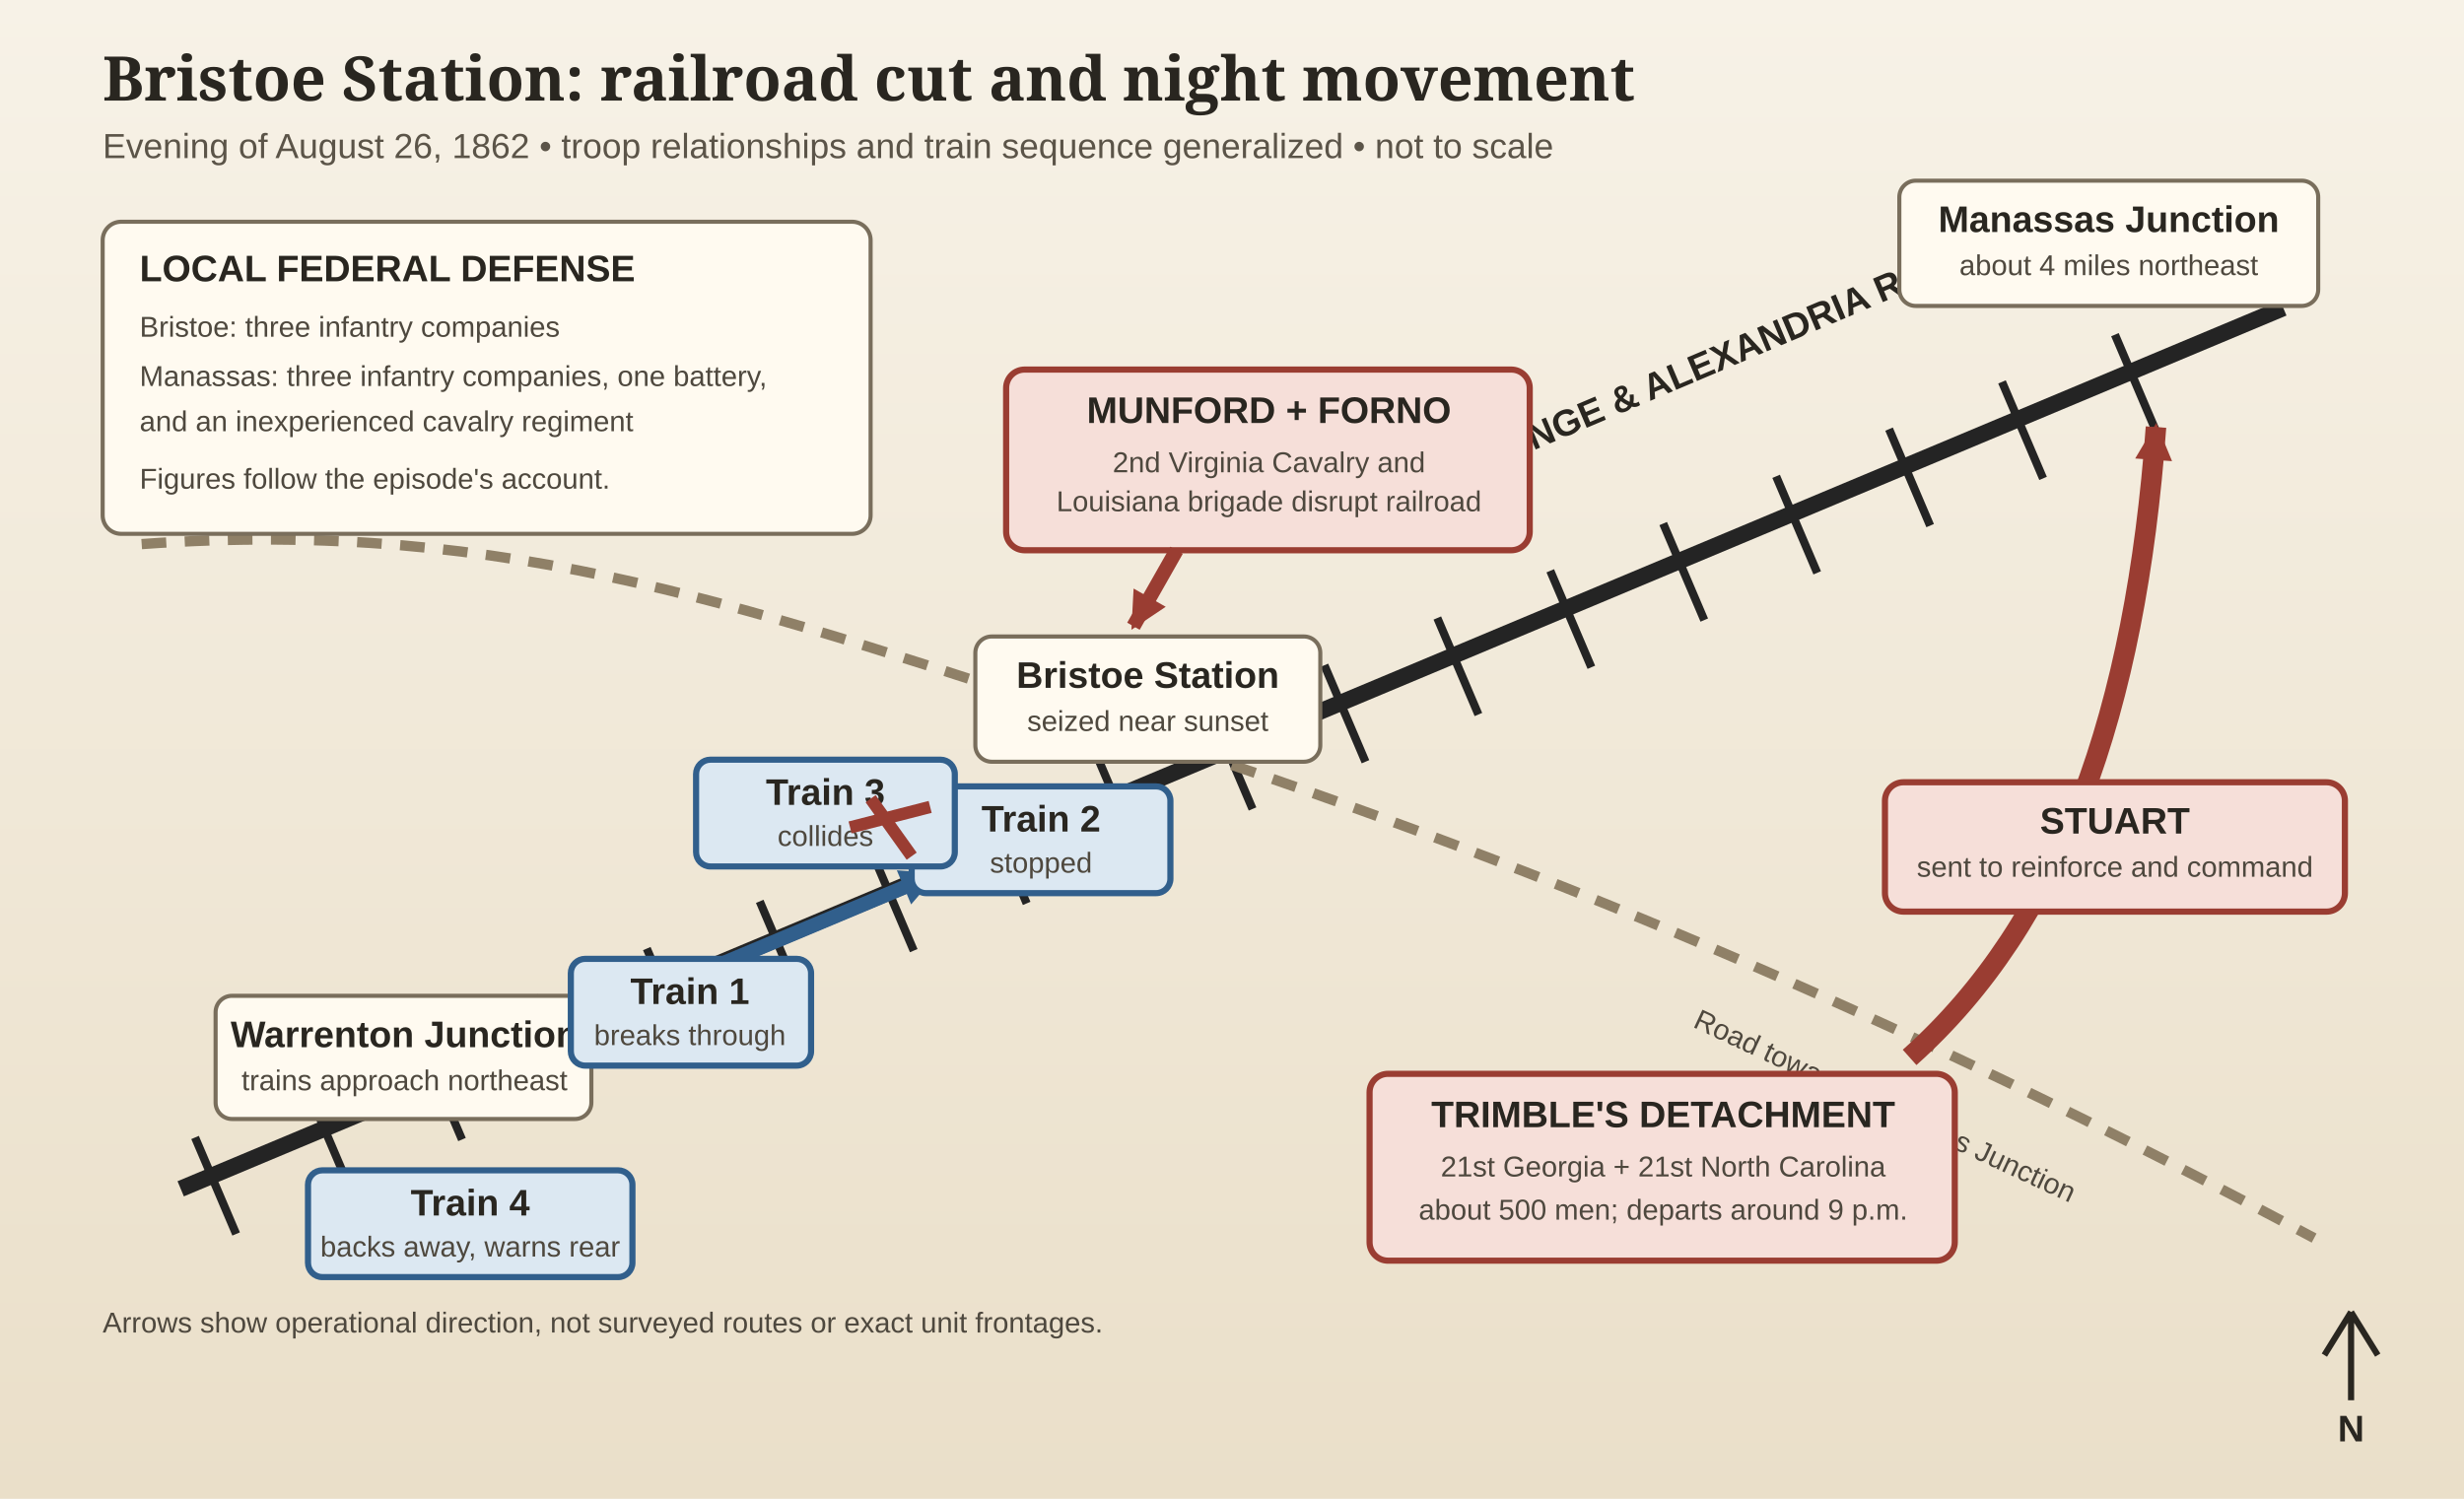
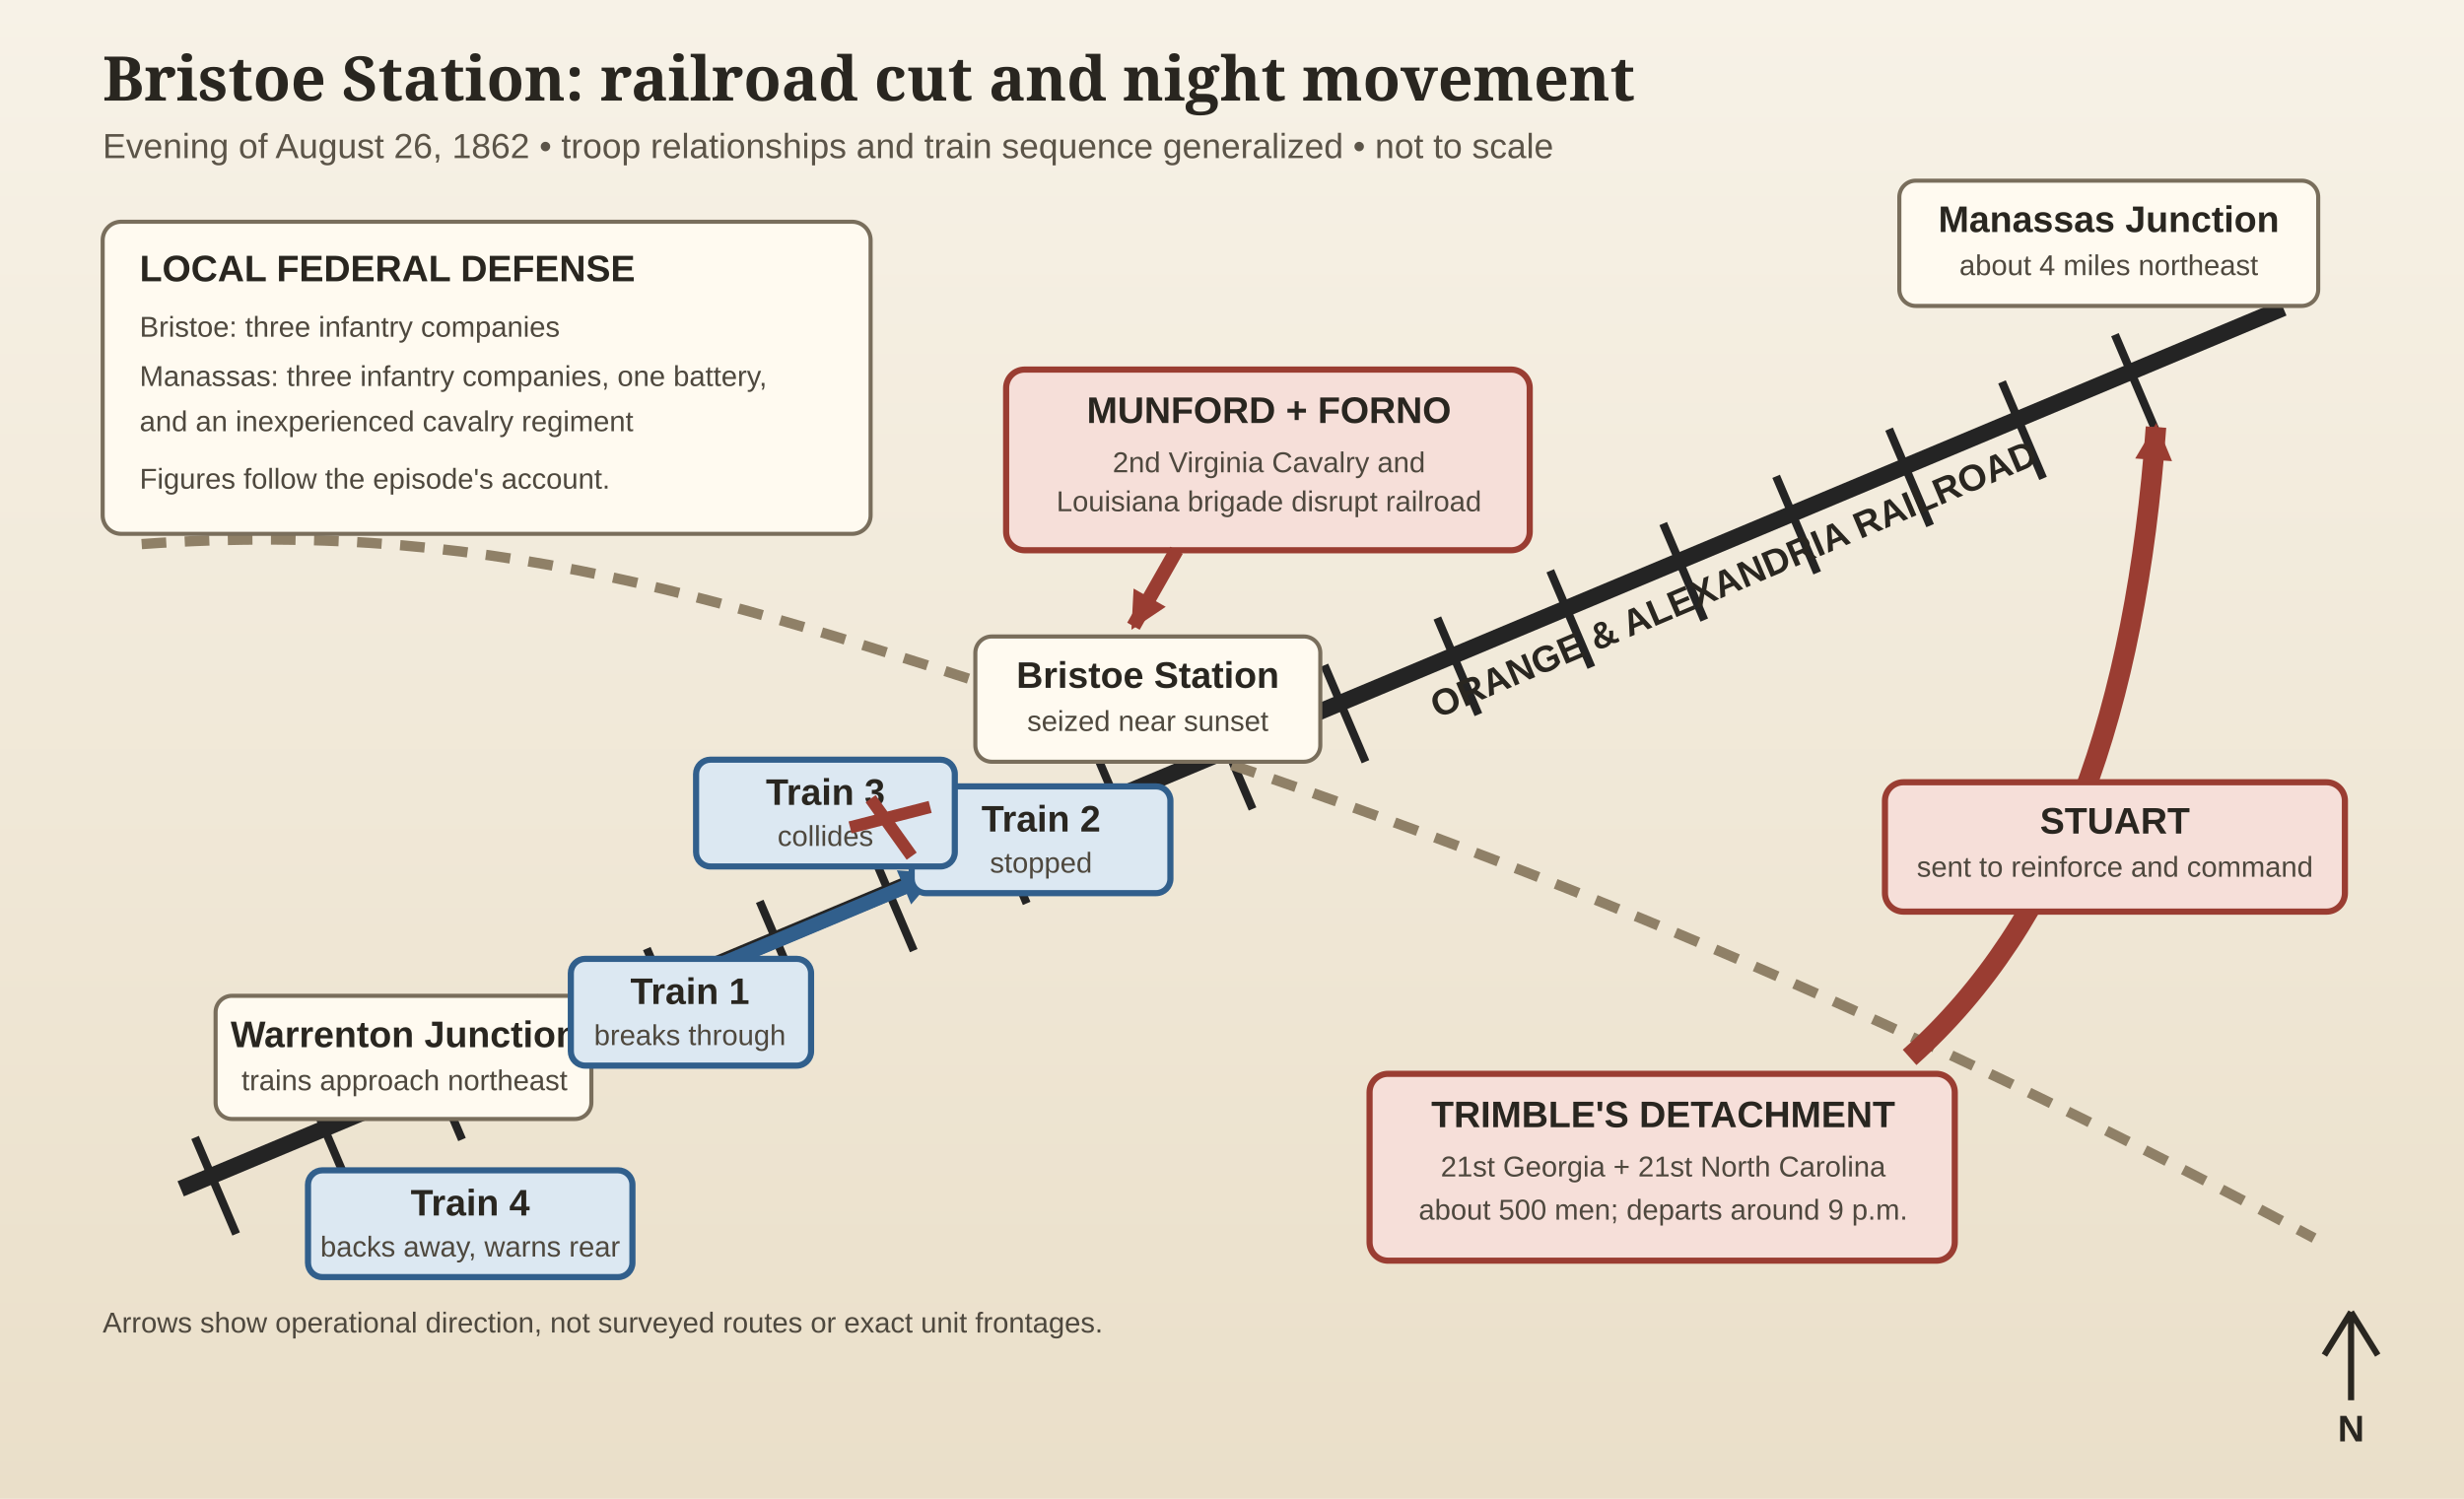
<svg xmlns="http://www.w3.org/2000/svg" viewBox="0 0 1200 730" role="img" aria-labelledby="title desc">
  <defs>
    <linearGradient id="bg" x1="0" y1="0" x2="0" y2="1">
      <stop stop-color="#f7f2e7" />
      <stop offset="1" stop-color="#eadfc9" />
    </linearGradient>
    <marker id="rarr" markerUnits="userSpaceOnUse" markerWidth="18" markerHeight="18" refX="16" refY="9" orient="auto">
      <path d="M0 0L18 9L0 18z" fill="#9a3d32" />
    </marker>
    <marker id="barr" markerUnits="userSpaceOnUse" markerWidth="18" markerHeight="18" refX="16" refY="9" orient="auto">
      <path d="M0 0L18 9L0 18z" fill="#315f8c" />
    </marker>
    <style>
      .title{font:700 30px Georgia,serif;fill:#292620}.sub{font:17px Arial,sans-serif;fill:#5b5448}.label{font:700 18px Arial,sans-serif;fill:#292620}.small{font:14px Arial,sans-serif;fill:#4e483e}.rail{stroke:#242424;stroke-width:8}.tie{stroke:#242424;stroke-width:4}.road{stroke:#8f8067;stroke-width:5;stroke-dasharray:12 9;fill:none}.red{fill:#9a3d32}.blue{fill:#315f8c}.cs{fill:#f6dfd9;stroke:#9a3d32;stroke-width:3}.us{fill:#dce8f2;stroke:#315f8c;stroke-width:3}.info{fill:#fffaf0;stroke:#796e5c;stroke-width:2}
    </style>
  </defs>
  <rect width="1200" height="730" fill="url(#bg)" />
  <text x="50" y="49" class="title">Bristoe Station: railroad cut and night movement</text>
  <text x="50" y="77" class="sub">Evening of August 26, 1862 • troop relationships and train sequence generalized • not to scale</text>
  <path class="rail" d="M88 579 L1112 150" />
  <g class="tie">
    <path d="M115 601l-20-47M170 578l-20-47M225 555l-20-47M280 532l-20-47M335 509l-20-47M390 486l-20-47M445 463l-20-47M500 440l-20-47M555 417l-20-47M610 394l-20-47M665 371l-20-47M720 348l-20-47M775 325l-20-47M830 302l-20-47M885 279l-20-47M940 256l-20-47M995 233l-20-47M1050 210l-20-47" />
  </g>
-   <text x="710" y="235" class="label" transform="rotate(-23 710 235)">ORANGE &amp; ALEXANDRIA RAILROAD</text>
+   <text x="700" y="350" class="label" transform="rotate(-23 700 350)">ORANGE &amp; ALEXANDRIA RAILROAD</text>
  <path class="road" d="M69 265 C250 252 370 298 544 354 C745 419 923 494 1127 603" />
-   <text x="824" y="500" class="small" transform="rotate(25 824 500)">Road toward Manassas Junction</text>
  <g transform="translate(105 485)">
    <rect class="info" width="183" height="60" rx="8" />
    <text x="92" y="25" text-anchor="middle" class="label">Warrenton Junction</text>
    <text x="92" y="46" text-anchor="middle" class="small">trains approach northeast</text>
  </g>
  <g transform="translate(475 310)">
    <rect class="info" width="168" height="61" rx="8" />
    <text x="84" y="25" text-anchor="middle" class="label">Bristoe Station</text>
    <text x="84" y="46" text-anchor="middle" class="small">seized near sunset</text>
  </g>
  <g transform="translate(925 88)">
    <rect class="info" width="204" height="61" rx="8" />
    <text x="102" y="25" text-anchor="middle" class="label">Manassas Junction</text>
    <text x="102" y="46" text-anchor="middle" class="small">about 4 miles northeast</text>
  </g>
  <path d="M343 473L455 426" stroke="#315f8c" stroke-width="7" marker-end="url(#barr)" />
  <g transform="translate(278 467)">
    <rect class="us" width="117" height="52" rx="7" />
    <text x="58" y="22" text-anchor="middle" class="label">Train 1</text>
    <text x="58" y="42" text-anchor="middle" class="small">breaks through</text>
  </g>
  <g transform="translate(444 383)">
    <rect class="us" width="126" height="52" rx="7" />
    <text x="63" y="22" text-anchor="middle" class="label">Train 2</text>
    <text x="63" y="42" text-anchor="middle" class="small">stopped</text>
  </g>
  <g transform="translate(339 370)">
    <rect class="us" width="126" height="52" rx="7" />
    <text x="63" y="22" text-anchor="middle" class="label">Train 3</text>
    <text x="63" y="42" text-anchor="middle" class="small">collides</text>
  </g>
  <path d="M414 403l39-10M424 389l20 28" stroke="#9a3d32" stroke-width="6" />
  <g transform="translate(150 570)">
    <rect class="us" width="158" height="52" rx="7" />
    <text x="79" y="22" text-anchor="middle" class="label">Train 4</text>
    <text x="79" y="42" text-anchor="middle" class="small">backs away, warns rear</text>
  </g>
  <g transform="translate(490 180)">
    <rect class="cs" width="255" height="88" rx="9" />
    <text x="128" y="26" text-anchor="middle" class="label">MUNFORD + FORNO</text>
    <text x="128" y="50" text-anchor="middle" class="small">2nd Virginia Cavalry and</text>
    <text x="128" y="69" text-anchor="middle" class="small">Louisiana brigade disrupt railroad</text>
  </g>
  <path d="M573 268L552 305" stroke="#9a3d32" stroke-width="7" marker-end="url(#rarr)" />
  <g transform="translate(667 523)">
    <rect class="cs" width="285" height="91" rx="9" />
    <text x="143" y="26" text-anchor="middle" class="label">TRIMBLE'S DETACHMENT</text>
    <text x="143" y="50" text-anchor="middle" class="small">21st Georgia + 21st North Carolina</text>
    <text x="143" y="71" text-anchor="middle" class="small">about 500 men; departs around 9 p.m.</text>
  </g>
  <path d="M930 515 C1004 449 1040 346 1050 208" stroke="#9a3d32" stroke-width="10" fill="none" marker-end="url(#rarr)" />
  <g transform="translate(918 381)">
    <rect class="cs" width="224" height="63" rx="9" />
    <text x="112" y="25" text-anchor="middle" class="label">STUART</text>
    <text x="112" y="46" text-anchor="middle" class="small">sent to reinforce and command</text>
  </g>
  <g transform="translate(50 108)">
    <rect class="info" width="374" height="152" rx="9" />
    <text x="18" y="29" class="label">LOCAL FEDERAL DEFENSE</text>
    <text x="18" y="56" class="small">Bristoe: three infantry companies</text>
    <text x="18" y="80" class="small">Manassas: three infantry companies, one battery,</text>
    <text x="18" y="102" class="small">and an inexperienced cavalry regiment</text>
    <text x="18" y="130" class="small">Figures follow the episode's account.</text>
  </g>
  <g transform="translate(50 649)">
    <text class="small">Arrows show operational direction, not surveyed routes or exact unit frontages.</text>
  </g>
  <g transform="translate(1120 637)">
    <path d="M25 45V2M25 2L12 23M25 2l13 21" stroke="#292620" stroke-width="3" />
    <text x="25" y="65" text-anchor="middle" class="label">N</text>
  </g>
</svg>
